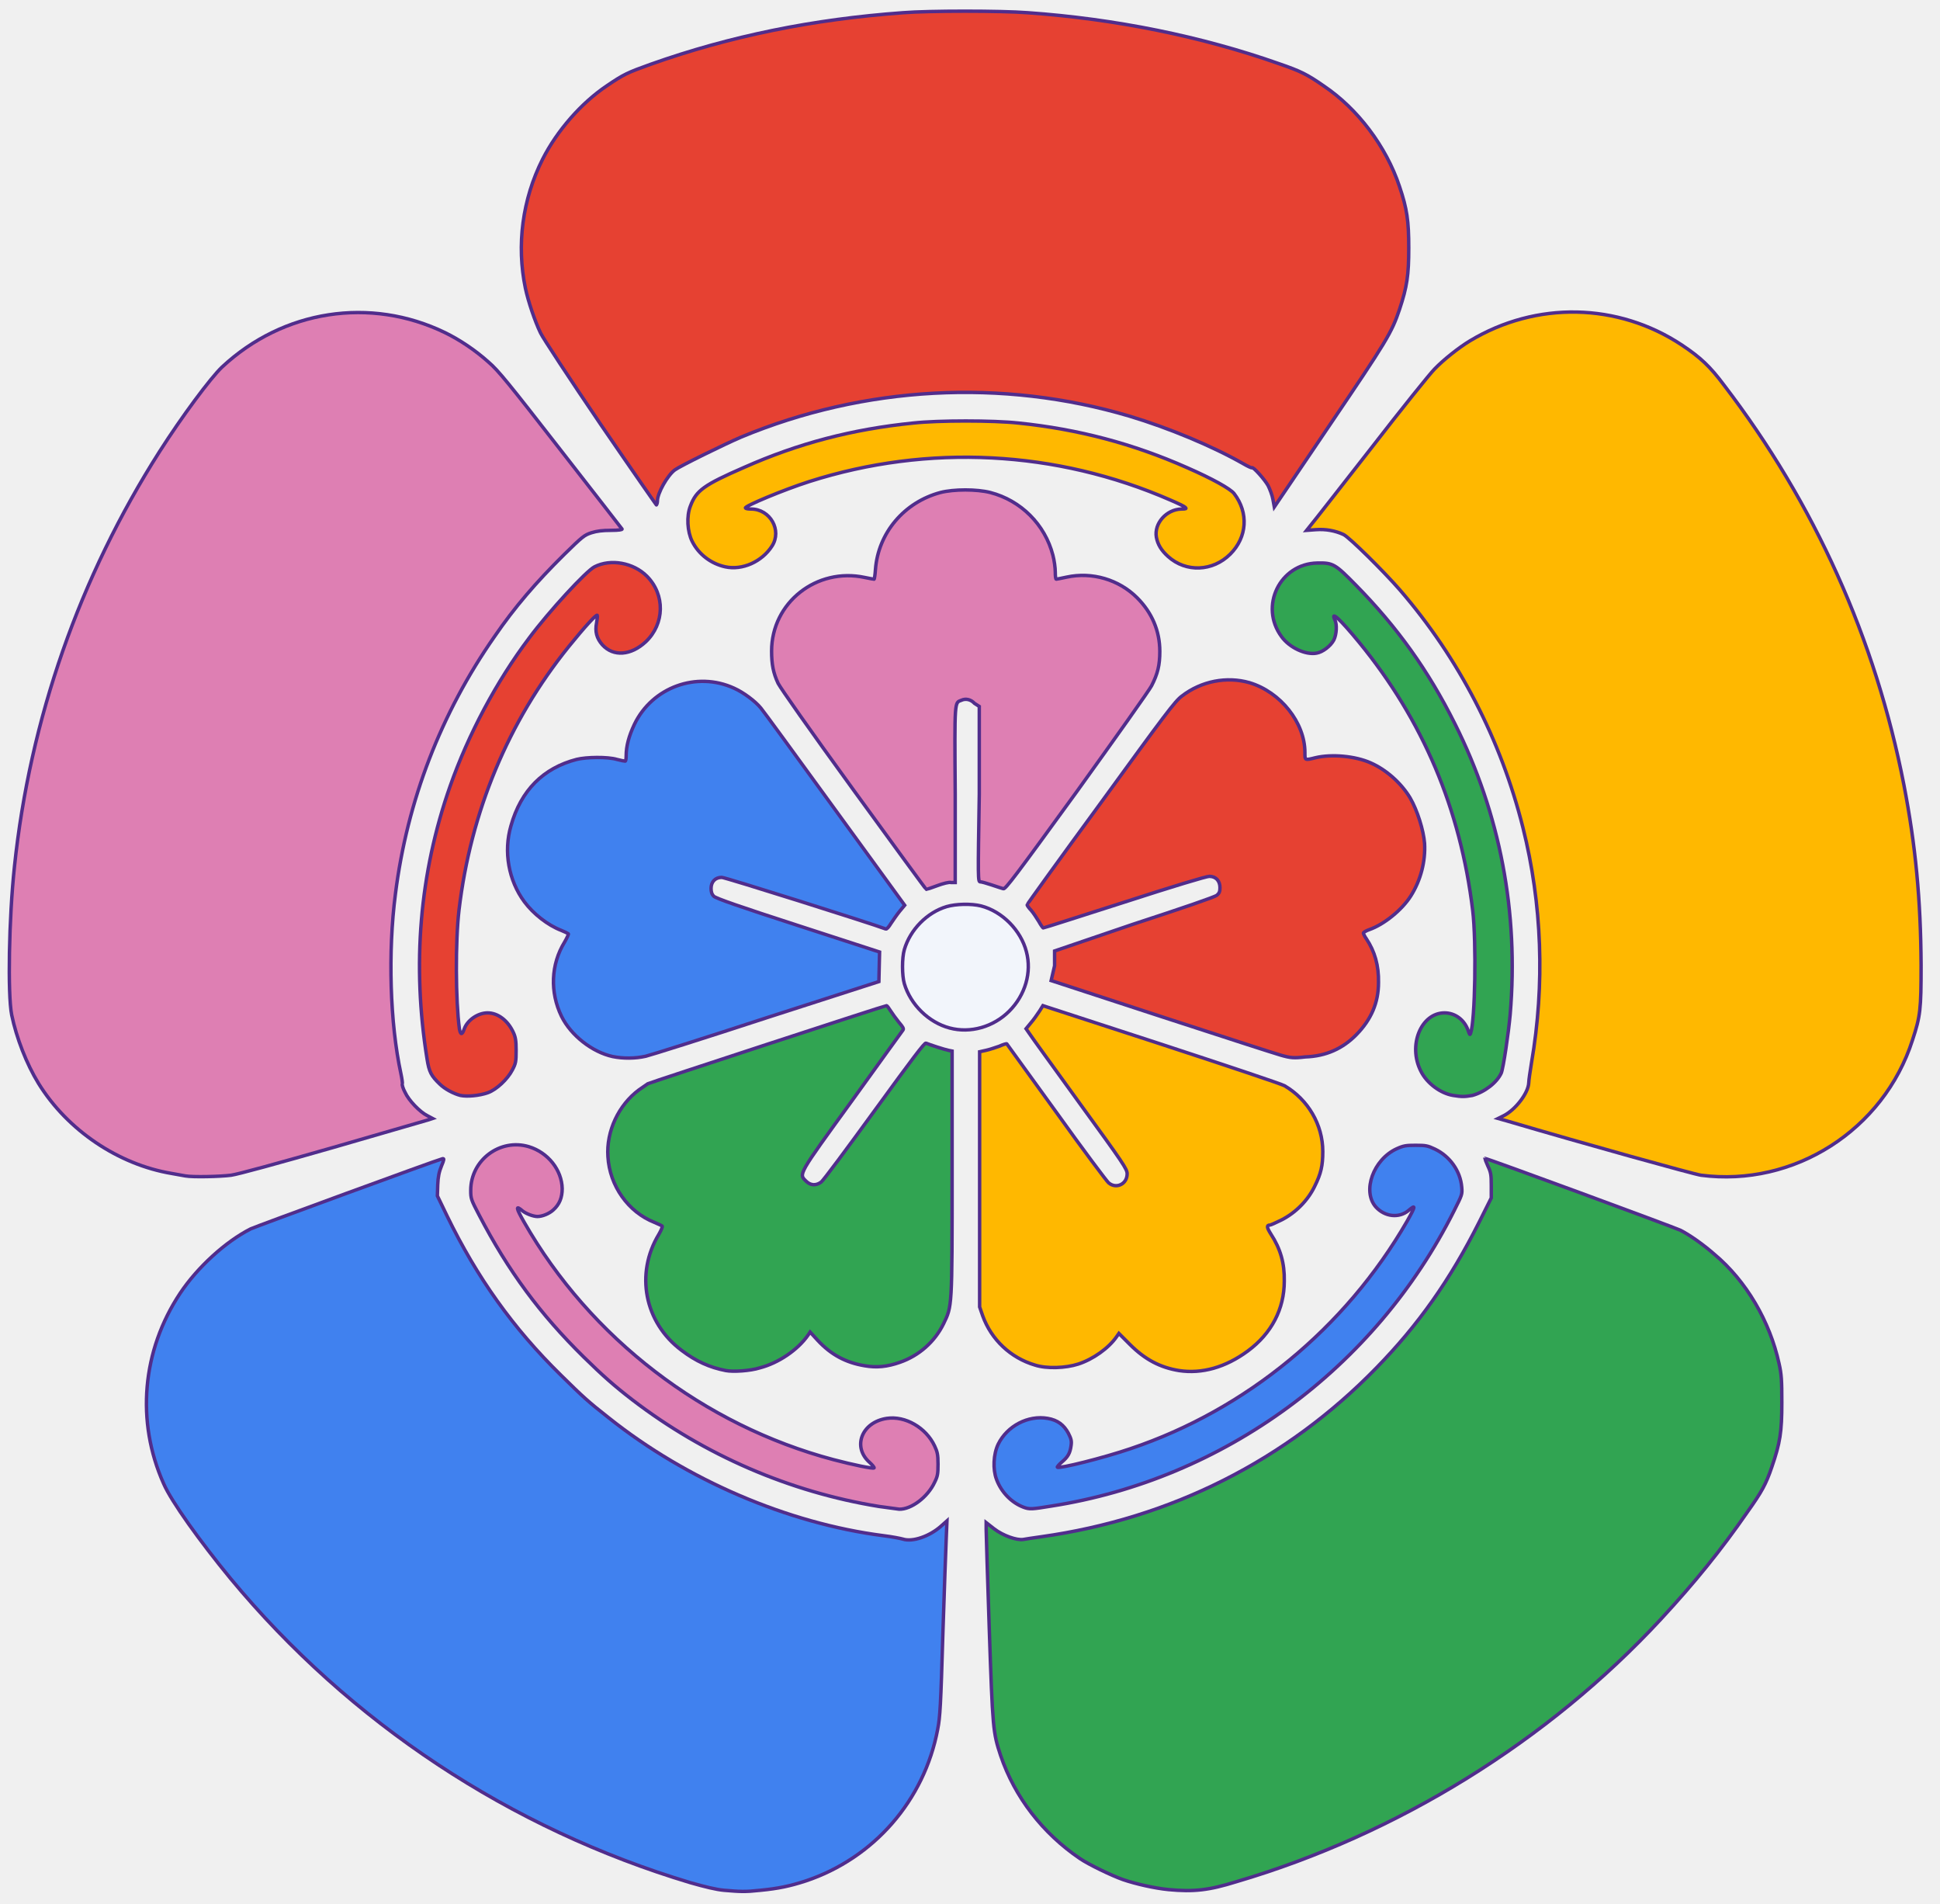
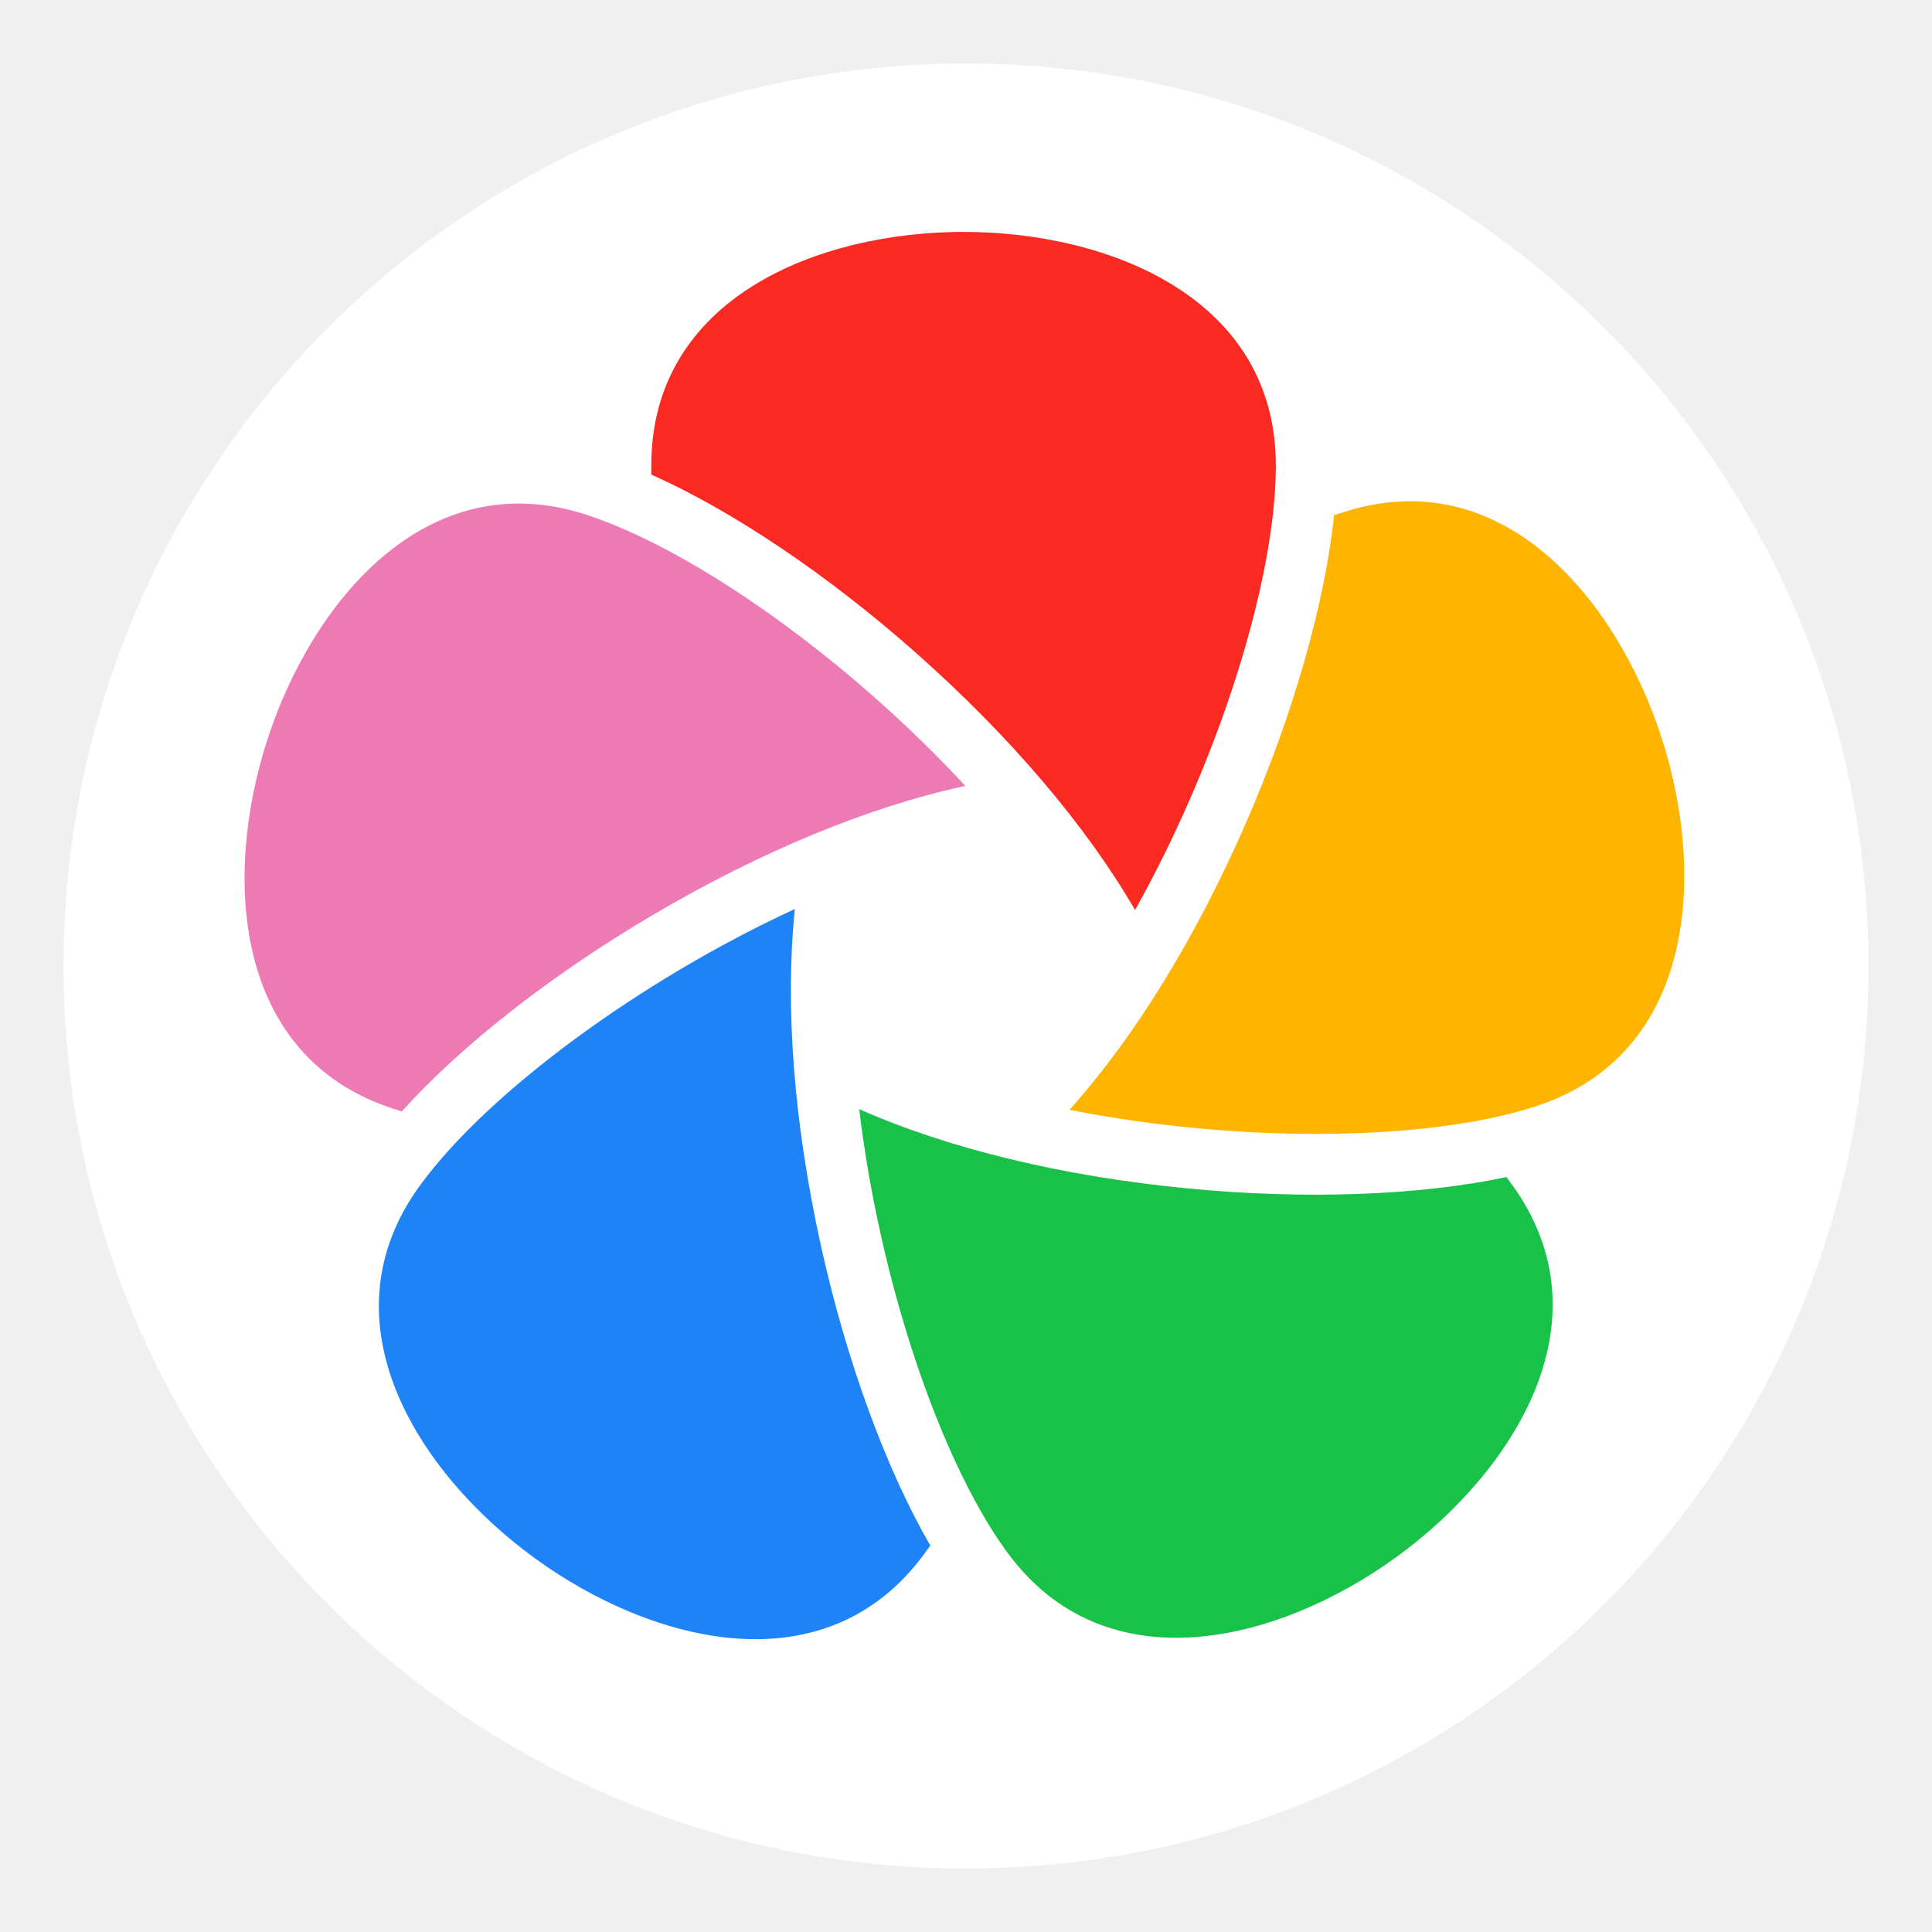
- <svg xmlns="http://www.w3.org/2000/svg" version="1.1" id="svg2781" x="0px" y="0px" viewBox="0 0 564.2 553.5" style="enable-background:new 0 0 564.2 553.5;" xml:space="preserve">
-   <style type="text/css">
- 	.st0{fill:#4081EF;stroke:#512D8C;stroke-miterlimit:10;}
- 	.st1{fill:#31A452;stroke:#512D8C;stroke-miterlimit:10;}
- 	.st2{fill:#DE7FB3;stroke:#512D8C;stroke-miterlimit:10;}
- 	.st3{fill:#FFB800;stroke:#512D8C;stroke-miterlimit:10;}
- 	.st4{fill:#E64132;stroke:#512D8C;stroke-miterlimit:10;}
- 	.st5{fill:#F2F5FB;stroke:#512D8C;stroke-miterlimit:10;}
- </style>
-   <path class="st0" d="M210.5,549.6c-2.2-0.2-5.5-1-9.7-2.2c-52.4-15.7-99-46.5-133.8-88.5c-8.8-10.7-17.2-22.4-19.4-27.5  c-8.1-18.1-6.3-38.7,4.8-55.4c5-7.5,13.2-15,20.5-18.7c1.2-0.6,54.1-20,55.8-20.4c0.5-0.1,0.5,0.2-0.3,2.1c-0.7,1.7-1,3.1-1.1,5.5  l-0.1,3.2l2.8,5.8c8.7,17.9,19.2,32.7,33.2,46.4c6.3,6.2,7.8,7.6,13.8,12.3c22.7,18.1,52,30.7,79.9,34.3c2.5,0.3,5,0.8,5.7,1  c2.8,0.9,7.7-0.8,11-3.7l1.8-1.6l-0.2,4.8c-0.1,2.7-0.6,15.4-1,28.3c-0.6,20.3-0.8,24-1.5,27.5c-3.9,20.7-18.6,37.5-38.4,44.1  c-4.6,1.5-8,2.2-13.1,2.7C216.6,550.1,215.3,550,210.5,549.6z" />
-   <path class="st1" d="M339.8,549.4c-4-0.4-9.4-1.6-13.2-2.9c-3.4-1.2-10-4.4-12.5-6.1c-10.9-7.4-19-17.9-23.1-30  c-2.2-6.7-2.3-7.5-3.3-36.9c-0.5-14.9-0.9-27.9-0.9-28.9l0-1.9l2.3,1.8c2.6,2,6.6,3.4,8.5,3.1c0.6-0.1,3-0.5,5.3-0.8  c37.7-5.3,71.2-22.2,97.4-49.1c12.2-12.5,21.4-25.5,29.9-42.4l3.5-7l0-3.6c0-3.1-0.1-3.8-1-5.7c-0.5-1.2-0.9-2.1-0.9-2.2  c0.2-0.2,55.3,20.1,56.9,20.9c2.6,1.3,6.6,4.1,9.9,7c9.2,7.7,16.1,19.4,18.8,31.8c0.7,3.1,0.8,4.8,0.8,11.3c0,8.6-0.5,11.7-2.9,18.7  c-1.7,5-2.9,7.2-7.1,13.1c-7.6,11-15.3,20.5-25.2,31.2c-32.8,35.4-76.5,62.5-123.4,76.3C351.6,549.6,347.2,550.1,339.8,549.4z" />
-   <path class="st2" d="M255.6,438c-25.9-4.2-50.7-14.9-71.7-31c-5.2-4-8.7-7.1-14.1-12.4c-12.7-12.5-21.9-24.9-30.5-41.4  c-2.3-4.4-2.4-4.7-2.4-7.1c0-8.8,8.5-15.2,16.9-12.7c5.6,1.7,9.6,6.8,9.7,12.2c0,2.6-0.8,4.6-2.6,6.2c-1.2,1.1-3.2,1.9-4.6,1.9  c-1.2,0-3.3-0.8-4.3-1.6c-2.1-1.8-2-1,0.4,3.2c19.3,33.8,52.3,59.1,90,69.1c5.7,1.5,11.5,2.7,11.8,2.4c0.1-0.1-0.4-0.8-1.3-1.6  c-5.1-4.5-2.3-11.7,5-12.8c5.4-0.8,11.4,2.7,13.9,8c0.8,1.7,1,2.5,1,5.3s-0.1,3.5-1,5.3c-2,4.3-6.8,7.9-10.3,7.8  C260.6,438.7,257.9,438.3,255.6,438z" />
-   <path class="st0" d="M297.6,438.2c-3.4-1.3-6.4-4.3-7.8-8.1c-1.1-2.9-0.9-7.3,0.5-10.2c2.6-5.3,8.7-8.5,14.4-7.5  c2.9,0.5,4.7,1.9,6,4.3c0.8,1.6,1,2.2,0.8,3.6c-0.3,2.2-0.9,3.3-2.7,4.8c-0.8,0.7-1.4,1.4-1.3,1.5c0.5,0.5,13.4-2.7,21.3-5.4  c33.6-11.3,62.5-35.1,80.4-66.1c2.5-4.4,2.6-5,0.5-3.2c-2.8,2.4-7,1.9-9.6-1c-4-4.6-0.7-13.8,6.1-16.9c2-0.9,2.7-1,5.5-1  c2.9,0,3.5,0.1,5.6,1.1c4.4,2.1,7.4,6.4,7.8,11c0.2,2.2,0.1,2.3-2.2,6.9c-23,45.9-67,78.1-117.2,85.9  C300.2,438.8,299.4,438.9,297.6,438.2z" />
-   <path class="st1" d="M211.1,398.5c-4.7-0.9-8.7-2.7-12.9-5.9c-10.8-8.1-13.5-22.3-6.6-33.7c0.7-1.2,1.1-2.2,1-2.4  c-0.2-0.2-1.2-0.6-2.3-1.1c-7.6-3-13-10.6-13.5-19.1c-0.5-7.4,3.1-15,9-19.4c1-0.7,2.2-1.5,2.6-1.8c0.8-0.4,68.9-22.7,69.4-22.7  c0.2,0,0.7,0.7,1.2,1.5c0.5,0.8,1.6,2.3,2.4,3.3c1.2,1.4,1.5,1.9,1.2,2.3c-0.2,0.3-6.9,9.5-14.8,20.5  c-15.9,21.9-15.5,21.3-13.4,23.4c1.3,1.3,2.9,1.4,4.4,0.3c0.6-0.4,7.5-9.7,15.5-20.7c11.2-15.4,14.6-19.9,15-19.7  c0.9,0.4,5.5,1.9,6.6,2.1l1,0.2l0,35.3c0,39.7,0,38.8-2.5,44c-2.6,5.3-7.2,9.3-12.7,11.2c-3.7,1.3-6.8,1.6-10.2,1  c-5.5-0.9-9.8-3.2-13.7-7.4l-2.2-2.4l-0.6,0.9c-3,4.3-8.6,8.1-14,9.5C218.2,398.6,213.2,398.9,211.1,398.5z" />
-   <path class="st3" d="M342.9,398.5c-5.5-0.9-9.9-3.2-14.3-7.6l-3.2-3.2l-0.7,1c-2.3,3.3-6.8,6.5-11.1,7.9c-3.7,1.2-9.2,1.4-12.6,0.3  c-7.1-2.1-12.7-7.4-15.2-14.3l-0.9-2.6v-37.1v-37.1l1.8-0.4c1-0.2,2.7-0.8,3.9-1.2c1.1-0.5,2.1-0.8,2.2-0.7c0.1,0.1,6.5,9,14.4,19.9  c7.8,10.9,14.7,20.1,15.2,20.5c2.2,1.9,5.4,0.4,5.4-2.6c0-1.4-1-2.9-13.8-20.5c-7.6-10.5-14.2-19.6-14.7-20.4l-0.9-1.3l1.4-1.7  c0.8-0.9,1.9-2.5,2.5-3.4l1-1.6l34.4,11.2c18.9,6.2,35.1,11.6,35.9,12.1c6.8,4,11.1,11.3,11.1,19.1c0,4.1-0.5,6.4-2.4,10.2  c-2,4.1-5.5,7.6-9.6,9.7c-1.6,0.8-3.2,1.5-3.4,1.5c-1,0-0.9,0.7,0.3,2.6c2.8,4.3,4,8.5,3.9,13.7c0,8.1-3.7,15.2-10.6,20.3  C356.4,397.6,349.5,399.5,342.9,398.5z" />
-   <path class="st2" d="M53.9,341.9c-0.5-0.1-2.3-0.4-3.9-0.7c-15.6-2.6-30.4-12.6-38.8-26.2c-3.5-5.7-6.4-13.2-7.8-19.9  c-1.2-6.1-0.8-28.1,0.8-43.1c4.5-43,19-84.3,42.2-120.7c6.5-10.2,14.9-21.5,18.2-24.6c17.8-16.6,43.1-20.5,64.8-10  c4.3,2.1,8.8,5.1,12.7,8.6c2.8,2.4,5.8,6.1,20.9,25.5c9.7,12.5,17.8,22.8,17.9,23c0.2,0.2-0.9,0.4-3.2,0.4c-2.5,0-4.1,0.2-5.7,0.7  c-2.1,0.7-2.6,1.1-7.9,6.3c-8.2,8.1-14.4,15.3-20.3,23.9c-15.5,22.2-25.4,47.7-28.8,74.8c-2.2,16.9-1.6,37.5,1.6,52.3  c0.3,1.4,0.5,2.8,0.4,3c-0.1,0.2,0.2,1.3,0.8,2.4c1.1,2.4,4.3,5.7,6.5,6.8l1.5,0.8l-1.2,0.4c-0.7,0.2-13.1,3.8-27.6,8  c-16.4,4.7-27.7,7.8-29.8,8.1C64.1,342.1,56.1,342.3,53.9,341.9z" />
-   <path class="st3" d="M494.7,341.7c-2.1-0.3-33.8-9.1-56.5-15.8l-2.5-0.7l1.6-0.8c3.4-1.7,7.2-6.6,7.3-9.6c0-0.7,0.4-3.3,0.8-5.8  c3.9-22.7,3.1-46.1-2.5-68.4c-6.4-25.5-18.6-49.2-35.8-69.1c-4.6-5.3-14.8-15.4-16.4-16.1c-2.4-1.1-5.1-1.6-8-1.4l-2.7,0.2l1.2-1.5  c0.7-0.8,8.5-10.8,17.5-22.3c8.9-11.5,17.2-21.8,18.5-23.1c2.6-2.7,7-6.2,10.3-8.2c19.3-11.6,43-11.1,61.6,1.2  c5.4,3.6,8.2,6.2,12.3,11.7c26.4,34.5,44,73.7,52.3,116.2c3.4,17.6,4.9,33.3,5,52.4c0,13-0.2,14.8-2.5,21.8  C547.8,328.6,521.7,345.2,494.7,341.7z" />
-   <path class="st4" d="M133.9,318.5c-2-0.5-4.6-1.9-6-3.3c-2.5-2.4-3.1-3.5-3.7-7.3c-4.4-27.3-2.2-54,6.7-79.3  c5.3-15.1,13.5-30.5,23-43.1c5.8-7.8,16.6-19.5,19-20.7c4.7-2.4,11.3-1.2,15.2,2.7c5.4,5.4,5.2,13.9-0.3,19.1  c-4.3,4-9.4,4.4-12.6,0.9c-1.7-1.9-2.2-3.9-1.7-6.4c0.2-1.1,0.3-2,0.2-2.2c-0.3-0.3-3.6,3.3-8.3,9.1c-17.6,21.8-28.5,48-31.9,76.5  c-1.1,9.3-1,26.4,0.1,34.6c0.3,1.8,0.8,1.9,1.4,0.1c0.9-2.6,4-4.7,6.8-4.7c3,0,5.9,2.2,7.5,5.7c0.6,1.3,0.8,2.3,0.8,5.2  c0,3.3-0.1,3.8-1.1,5.7c-1.4,2.7-4.6,5.7-7.1,6.6C139.4,318.6,135.8,318.9,133.9,318.5z" />
-   <path class="st1" d="M422.6,318.5c-3.7-0.6-7.7-3.6-9.4-7.1c-3.8-7.5,0.1-16.9,6.9-16.9c3.1,0,5.8,2,6.9,5.2  c0.4,1.2,0.5,1.3,0.7,0.7c1.3-3.7,1.7-26.4,0.6-35.7c-3.6-29.6-14.5-55.3-33-77.9c-5.5-6.7-8.4-9.4-7.1-6.6c0.7,1.4,0.5,4.3-0.3,5.9  c-0.9,1.7-3.2,3.5-5,3.8c-3.2,0.6-7.9-1.6-10.2-4.8c-6.5-8.8-0.5-21.2,10.4-21.4c4.6-0.1,5.2,0.3,11.2,6.4  c12.1,12.3,21.1,24.9,28.8,40.3c13.2,26.3,18.6,54.9,16.1,84.5c-0.5,5.6-2,15.7-2.6,17.1c-1.3,2.8-4.8,5.5-8.4,6.5  C425.9,318.9,425.1,318.9,422.6,318.5z" />
-   <path class="st0" d="M178.2,307.2c-6-1.3-12.2-6.2-14.9-11.7c-3.4-7-3.1-15.1,0.9-21.6c0.7-1.2,1.2-2.3,1.1-2.4  c-0.1-0.1-1.1-0.6-2.1-1c-3.9-1.5-8.1-4.8-10.7-8.3c-4.6-6.2-6.1-14.6-3.9-22.1c2.9-10.3,9.4-16.8,19.1-19.3c2.8-0.7,9-0.8,11.7,0  c1.1,0.3,2.2,0.5,2.4,0.5c0.2,0,0.3-0.7,0.3-1.5c0-2.9,0.8-5.8,2.4-9.2c5.2-10.8,18.1-15.5,29-10.5c2.7,1.2,6.2,3.8,7.8,5.8  c0.7,0.8,10.3,14,21.5,29.4l20.3,27.9l-1.5,1.8c-0.8,1-1.9,2.6-2.5,3.5c-0.6,1-1.2,1.7-1.5,1.6c-4.5-1.7-46.7-15-47.7-15  c-1.9,0-3.1,1.3-3.1,3.2c0,1,0.2,1.7,0.8,2.3c0.6,0.6,7.8,3.1,24.5,8.5l23.7,7.7l-0.1,4.3l-0.1,4.3L223,295.9  c-18,5.9-33.9,10.9-35.2,11.2C184.7,307.8,181.2,307.8,178.2,307.2z" />
-   <path class="st4" d="M372.5,306.8c-1.8-0.5-17.5-5.6-35-11.3l-31.8-10.4l1-4.3v-4.3l22.6-7.7c15-4.9,24-8,24.6-8.5  c0.7-0.6,0.9-1.1,0.9-2.2c0-2-1.2-3.3-3.1-3.3c-0.9,0-10.5,2.9-24.7,7.5c-12.8,4.1-23.4,7.5-23.6,7.5c-0.1,0-0.7-0.8-1.3-1.9  c-0.6-1-1.6-2.5-2.2-3.2c-0.7-0.7-1.2-1.5-1.2-1.6c0-0.2,9.6-13.5,21.4-29.6c18.9-26,21.6-29.6,23.6-31.1c5.7-4.4,13.1-5.8,19.7-3.9  c9,2.7,16.1,11.6,16.1,20.3c0,2.3-0.1,2.3,3.1,1.5c4.7-1.1,11.5-0.5,16,1.5c4.6,2,9,6,11.5,10.2c2.1,3.6,3.9,9.4,4.2,13.2  c0.3,5.2-1.1,10.7-4,15.3c-2.6,4.1-7.8,8.3-12.1,9.8c-0.9,0.3-1.7,0.8-1.7,1c0,0.2,0.4,1,0.9,1.7c2.4,3.6,3.6,7.7,3.5,12.7  c0,5.8-2.1,10.7-6.4,15.1c-4,4.1-8.9,6.3-14.9,6.5C376.3,307.7,375.3,307.6,372.5,306.8z" />
-   <path class="st5" d="M276.2,298.9c-6.1-1.6-11.4-6.8-13.2-12.9c-0.7-2.4-0.7-7.5,0-9.9c1.7-5.8,6.6-10.8,12.3-12.5  c2.7-0.8,7.2-0.9,10-0.2c6.2,1.6,11.6,7.1,13.2,13.3c1.6,6-0.3,12.6-5,17.3C288.9,298.6,282.2,300.5,276.2,298.9z" />
-   <path class="st2" d="M248.3,229.8c-13.3-18.3-21.2-29.6-22-31.1c-1.4-3-1.9-5.5-1.9-9.4c0-14.1,13.1-24.4,27.1-21.4  c1.4,0.3,2.6,0.5,2.7,0.5s0.3-1.3,0.4-2.8c0.8-10.7,8.4-19.6,18.9-22.4c3.9-1,10.6-1,14.5,0c8.9,2.3,15.9,9.3,18.2,18.2  c0.4,1.5,0.7,3.7,0.7,4.9c0,1.2,0.1,2.1,0.3,2.1s1.5-0.3,3-0.6c7.4-1.6,15.2,0.7,20.5,6c4.3,4.3,6.6,9.6,6.6,15.6  c0,4-0.6,6.5-2.4,10c-0.6,1.2-10.4,15-21.7,30.7c-17.8,24.5-20.8,28.5-21.4,28.3c-0.4-0.1-1.9-0.6-3.4-1.1c-1.5-0.5-2.9-0.9-3.3-0.9  c-0.7,0-0.7-0.8-0.3-25.5v-25.5l-1.4-0.9c-1-1.1-2.5-1.5-3.8-0.9c-2,0.8-2-0.5-1.8,27.2v25.8h-1.2c-0.5-0.2-2.4,0.3-4,0.9  s-3.1,1.1-3.2,1.1C269.2,258.5,259.8,245.6,248.3,229.8z" />
-   <path class="st3" d="M210.9,164.8c-4.1-0.9-7.7-3.6-9.6-7.4c-1.4-2.8-1.7-7.3-0.5-10.3c1.7-4.5,3.9-6.1,15.6-11.2  c15.8-7,31.4-11.1,49.2-12.9c7.3-0.8,23.2-0.8,30.6,0c17.4,1.8,33.3,6,49.1,13c7.3,3.2,12.5,6.1,13.6,7.5c4.3,5.6,3.8,12.7-1.1,17.6  c-5.1,5.1-12.9,5.4-18.1,0.7c-2-1.8-3-3.5-3.4-5.6c-0.7-4,2.9-8.1,7.3-8.2c1.4,0,1.5-0.1,1.1-0.5c-0.3-0.3-2.2-1.2-4.3-2.1  c-33.2-14.5-70.5-16.4-105-5.4c-7.5,2.4-19,7.2-18.6,7.7c0.1,0.2,0.8,0.3,1.6,0.3c5.6,0,9.1,6.2,6.1,10.8  C221.6,163.3,215.9,165.9,210.9,164.8z" />
-   <path class="st4" d="M174.7,123.4c-8.9-13.1-16.8-25.1-17.5-26.6c-1.6-3.3-3.6-9.2-4.4-13c-2.6-12.5-0.9-25.8,5-37.5  c4.2-8.3,11.2-16.3,18.6-21.3c5-3.4,6.1-3.9,12.8-6.3c23.1-8.2,47.2-13.1,73.4-15c7.5-0.6,28.5-0.6,36.3,0  c25.5,1.8,50.6,6.9,73,14.8c6.4,2.2,8.2,3.1,13.1,6.5c9.8,6.6,18.1,17.5,22,29.2c2.2,6.5,2.7,10,2.7,17.9c0,7.9-0.5,11.3-2.7,17.9  c-2.3,6.8-3.7,9.1-20.3,33.6l-16.1,23.8l-0.4-2.2c-0.2-1.2-0.9-3-1.4-4c-1-1.8-4.4-5.6-4.7-5.2c-0.1,0.1-1.2-0.4-2.4-1.1  c-9.1-5.2-21.9-10.5-33.2-13.9c-37-11-77.2-8.8-113,6.1c-4.9,2.1-17.7,8.4-19.2,9.5c-2.2,1.6-5.1,6.8-5.1,9c0,0.4-0.1,1-0.3,1.2  C191,147,184.7,138,174.7,123.4z" />
+ <svg xmlns="http://www.w3.org/2000/svg" width="512" height="512" viewBox="0 0 512 512" fill="none">
+   <circle cx="256.002" cy="256" r="239.158" fill="white" />
+   <path d="M242.735 173.013C267.714 195.129 287.845 218.828 300.8 241.164C323.051 201.367 337.92 154.078 338.108 123.96C338.108 123.746 338.108 123.552 338.108 123.371C338.108 78.804 293.65 61.459 255.354 61.459C217.057 61.459 172.6 78.804 172.6 123.371C172.6 123.979 172.6 124.794 172.6 125.776C193.946 135.266 219.249 152.223 242.735 173.013Z" fill="#FA2921" />
+   <path d="M106.473 294.549C122.085 277.178 146.036 258.353 173.065 242.437C201.82 225.513 230.581 213.689 255.825 208.278C224.853 174.817 184.475 146.062 155.882 136.579C155.682 136.514 155.494 136.456 155.326 136.398C112.937 122.628 82.702 159.547 70.872 195.969C59.042 232.391 61.795 280.036 104.184 293.805C104.76 293.993 105.535 294.245 106.473 294.549Z" fill="#ED79B5" />
+   <path d="M440.288 195.355C428.457 158.933 398.222 122.014 355.833 135.783C355.252 135.971 354.476 136.223 353.545 136.527C351.121 159.754 342.814 189.065 330.298 217.826C316.987 248.417 300.664 274.89 283.423 294.109C328.145 302.979 377.716 302.5 406.419 293.372C406.62 293.307 406.807 293.243 406.975 293.191C449.364 279.415 452.118 231.77 440.288 195.355Z" fill="#FFB400" />
+   <path d="M217.561 330.156C210.353 297.581 207.994 266.57 210.644 240.892C169.251 260.008 129.429 289.526 111.567 313.788C111.444 313.956 111.328 314.117 111.224 314.259C85.029 350.319 110.798 390.484 141.783 412.988C172.761 435.497 218.925 447.599 245.126 411.539C245.488 411.048 245.967 410.389 246.542 409.594C234.848 389.379 224.336 360.779 217.561 330.156Z" fill="#1E83F7" />
+   <path d="M399.237 311.932C376.398 316.806 345.956 317.964 314.731 314.945C281.522 311.738 251.307 304.394 227.698 293.935C233.083 339.206 248.857 386.204 266.408 410.686C266.531 410.854 266.647 411.016 266.751 411.158C292.945 447.218 339.109 435.116 370.095 412.606C401.073 390.096 426.848 349.931 400.653 313.878C400.291 313.387 399.813 312.727 399.237 311.932Z" fill="#18C249" />
</svg>
